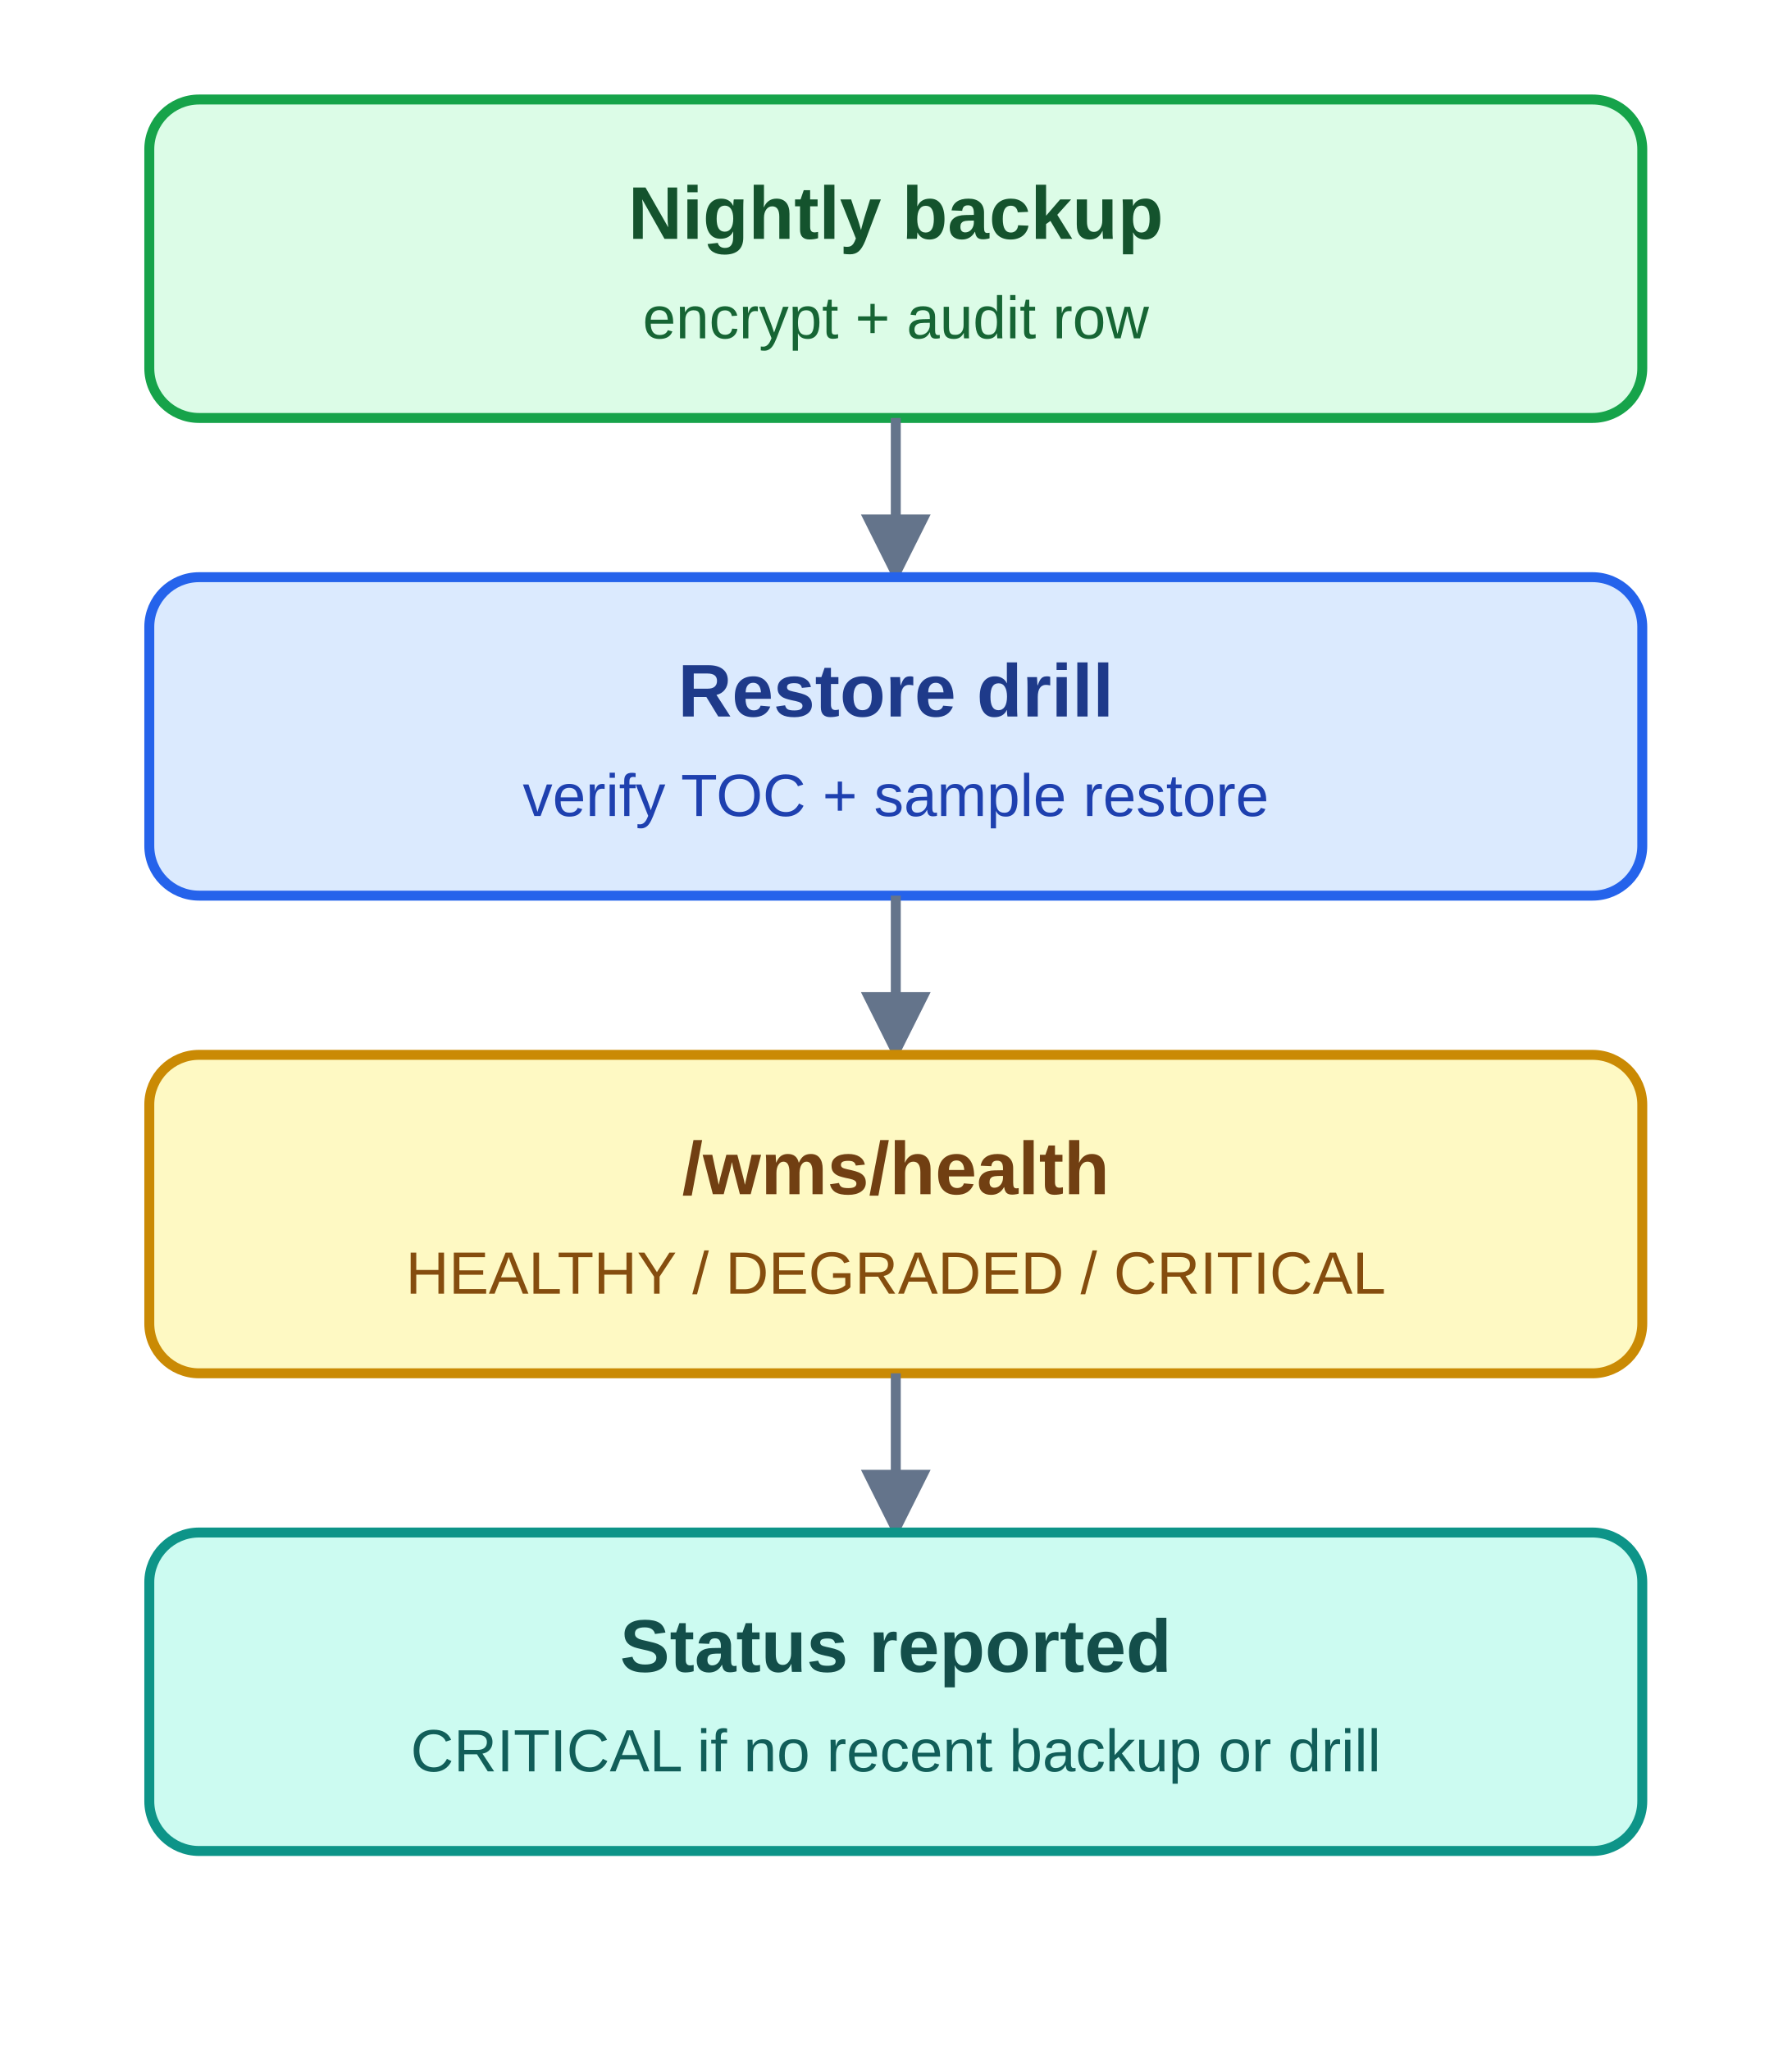
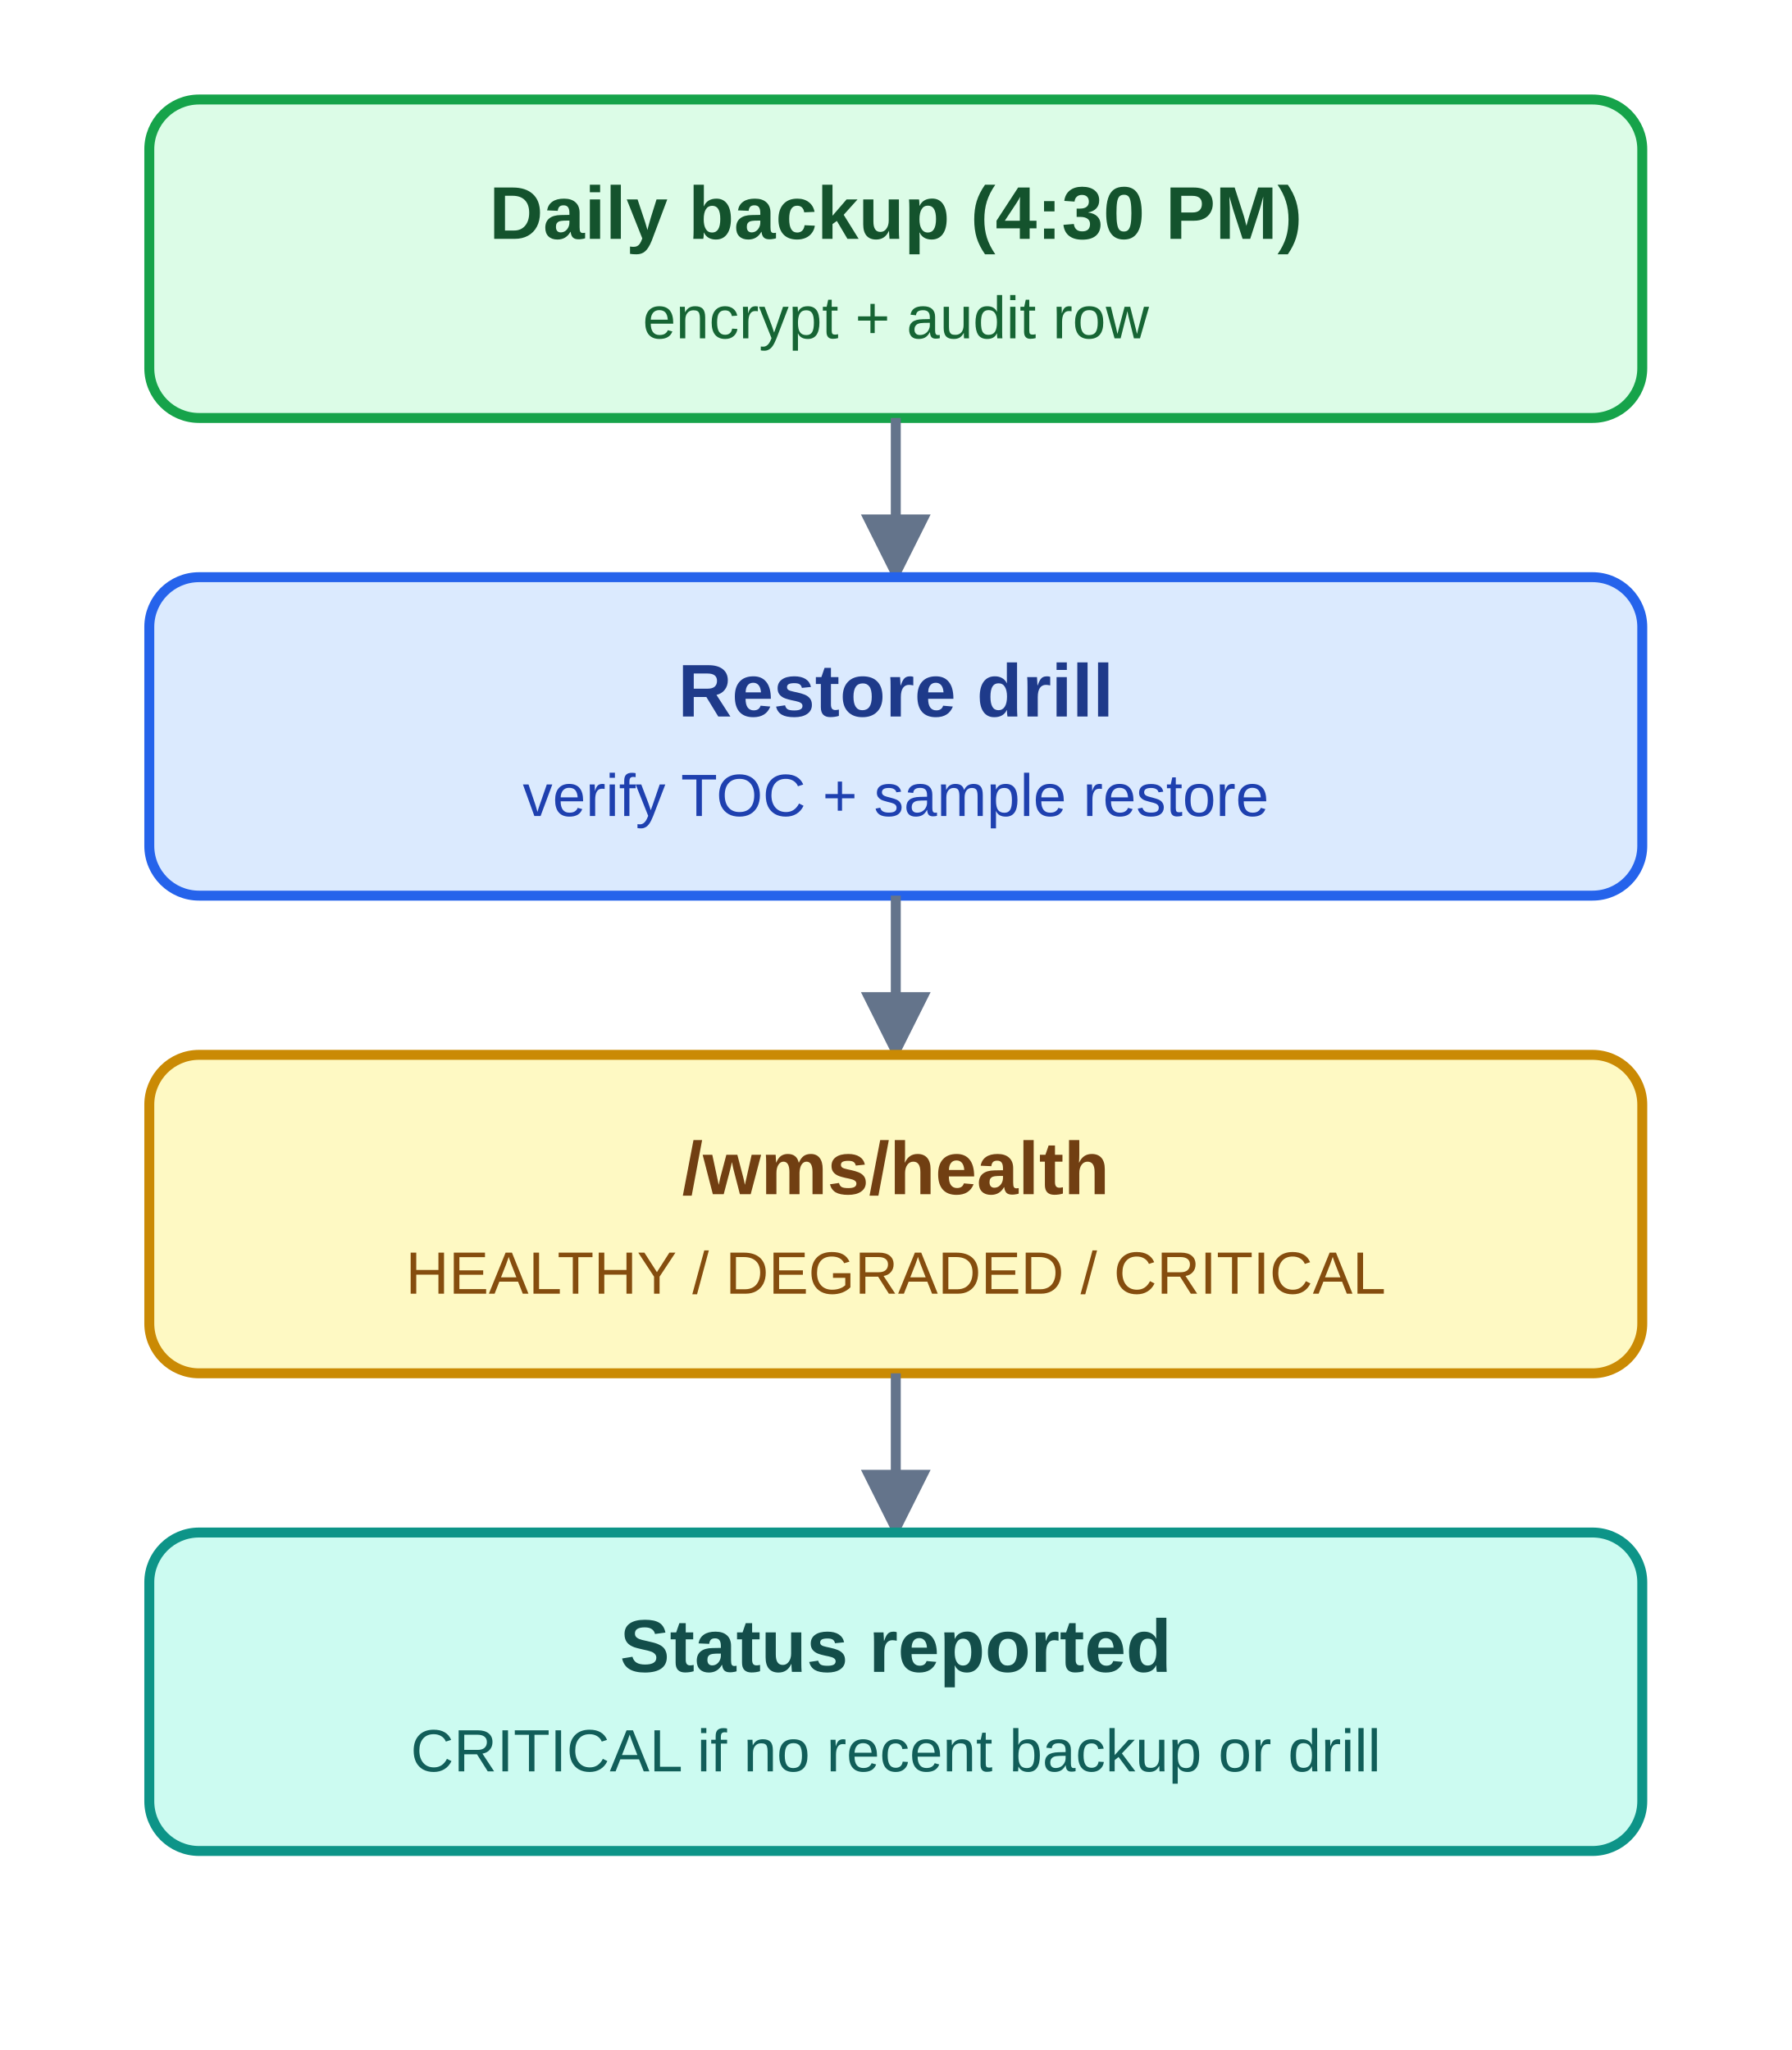
<svg xmlns="http://www.w3.org/2000/svg" viewBox="0 0 360 412" font-family="Segoe UI, Arial, sans-serif" role="img" aria-label="Backup, restore and health flow">
  <defs>
    <marker id="a" viewBox="0 0 10 10" refX="9" refY="5" markerWidth="7" markerHeight="7" orient="auto-start-reverse">
      <path d="M0,0 L10,5 L0,10 z" fill="#64748b" />
    </marker>
  </defs>
  <rect x="30" y="20" width="300" height="64" rx="10" fill="#dcfce7" stroke="#16a34a" stroke-width="2" />
-   <text x="180" y="48" text-anchor="middle" font-size="15" font-weight="600" fill="#14532d">Nightly backup</text>
+   <text x="180" y="48" text-anchor="middle" font-size="15" font-weight="600" fill="#14532d">Daily backup (4:30 PM)</text>
  <text x="180" y="68" text-anchor="middle" font-size="12" fill="#166534">encrypt + audit row</text>
  <line x1="180" y1="84" x2="180" y2="116" stroke="#64748b" stroke-width="2" marker-end="url(#a)" />
  <rect x="30" y="116" width="300" height="64" rx="10" fill="#dbeafe" stroke="#2563eb" stroke-width="2" />
  <text x="180" y="144" text-anchor="middle" font-size="15" font-weight="600" fill="#1e3a8a">Restore drill</text>
  <text x="180" y="164" text-anchor="middle" font-size="12" fill="#1e40af">verify TOC + sample restore</text>
  <line x1="180" y1="180" x2="180" y2="212" stroke="#64748b" stroke-width="2" marker-end="url(#a)" />
  <rect x="30" y="212" width="300" height="64" rx="10" fill="#fef9c3" stroke="#ca8a04" stroke-width="2" />
  <text x="180" y="240" text-anchor="middle" font-size="15" font-weight="600" fill="#713f12">/wms/health</text>
  <text x="180" y="260" text-anchor="middle" font-size="12" fill="#854d0e">HEALTHY / DEGRADED / CRITICAL</text>
  <line x1="180" y1="276" x2="180" y2="308" stroke="#64748b" stroke-width="2" marker-end="url(#a)" />
  <rect x="30" y="308" width="300" height="64" rx="10" fill="#ccfbf1" stroke="#0d9488" stroke-width="2" />
  <text x="180" y="336" text-anchor="middle" font-size="15" font-weight="600" fill="#134e4a">Status reported</text>
  <text x="180" y="356" text-anchor="middle" font-size="12" fill="#115e59">CRITICAL if no recent backup or drill</text>
</svg>
